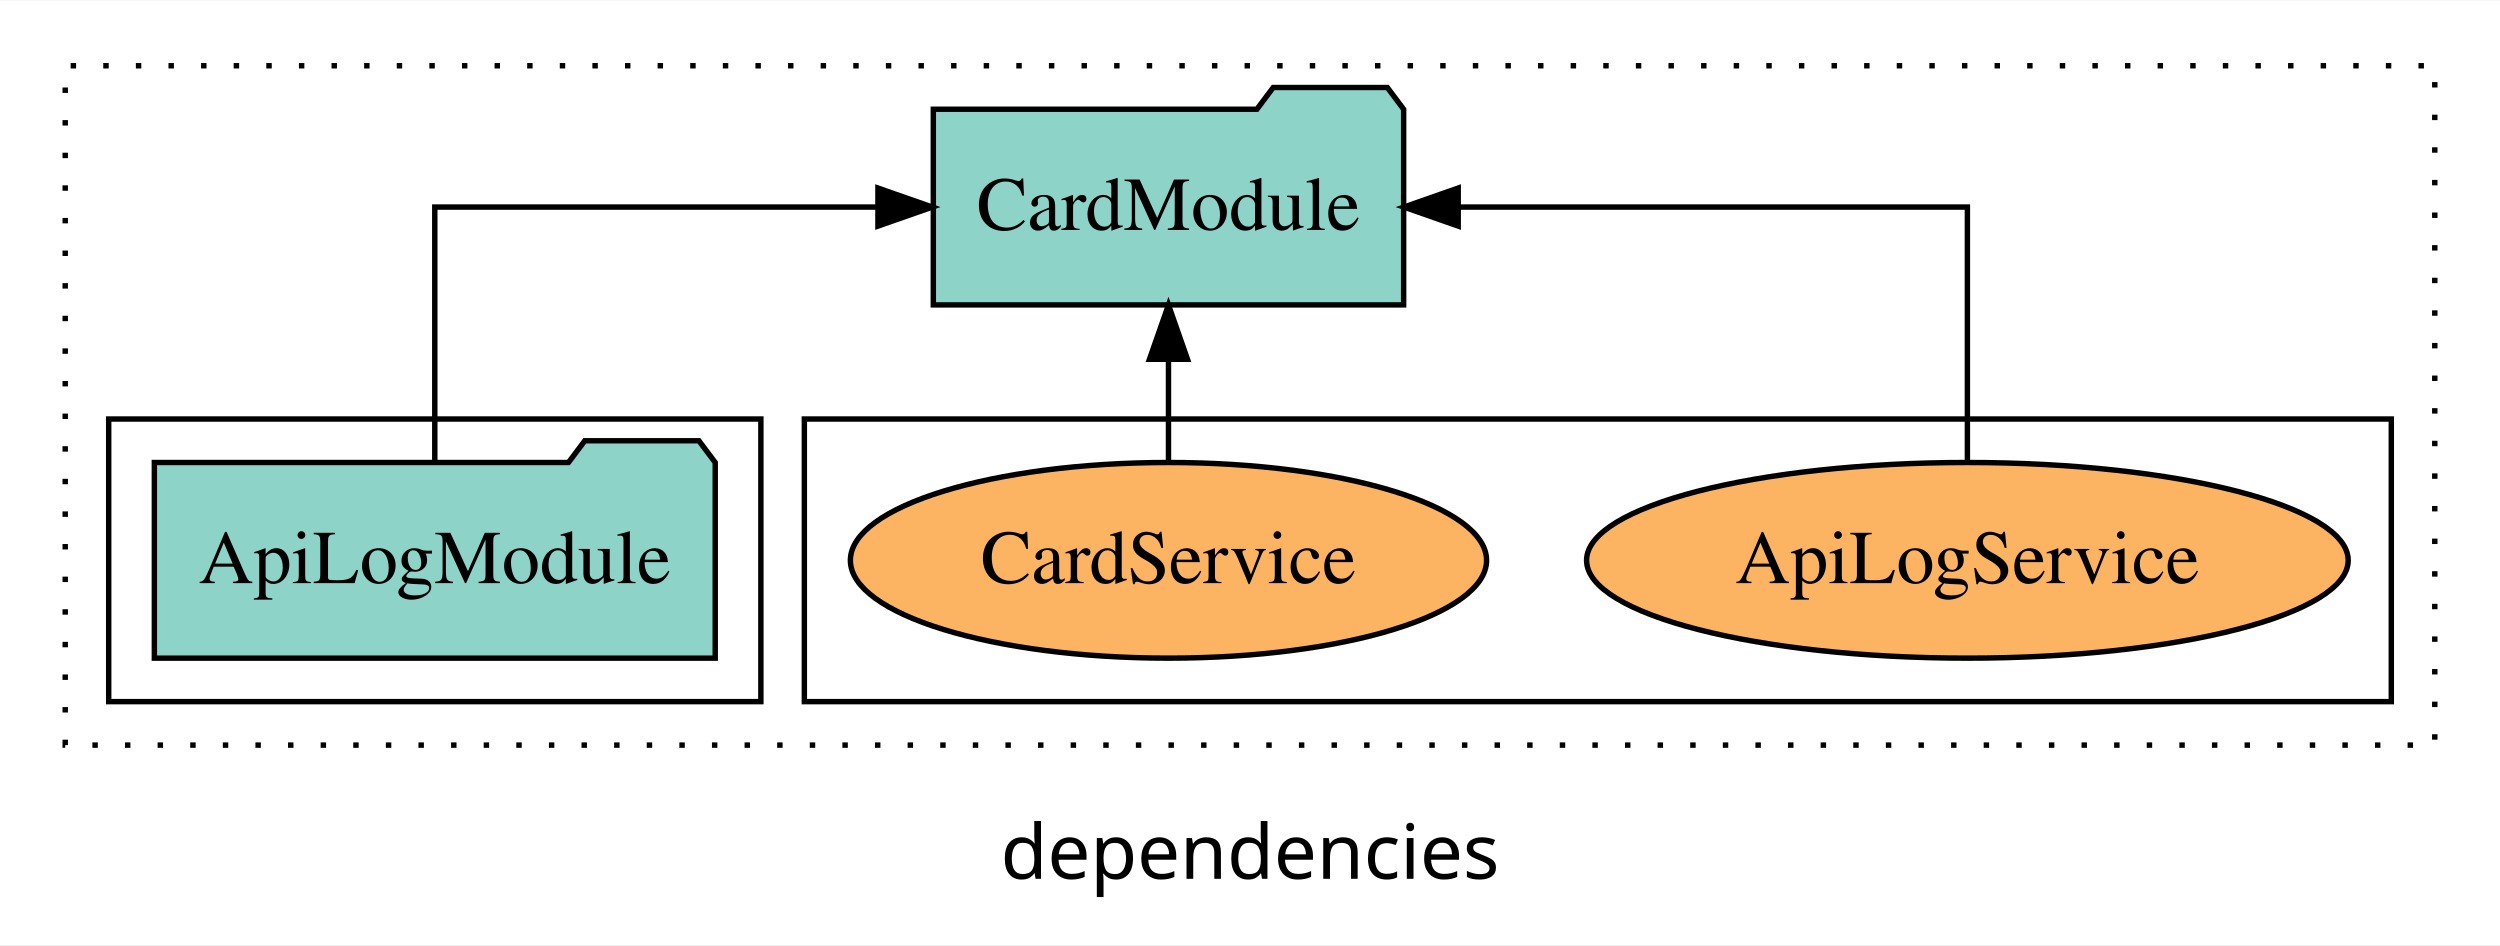
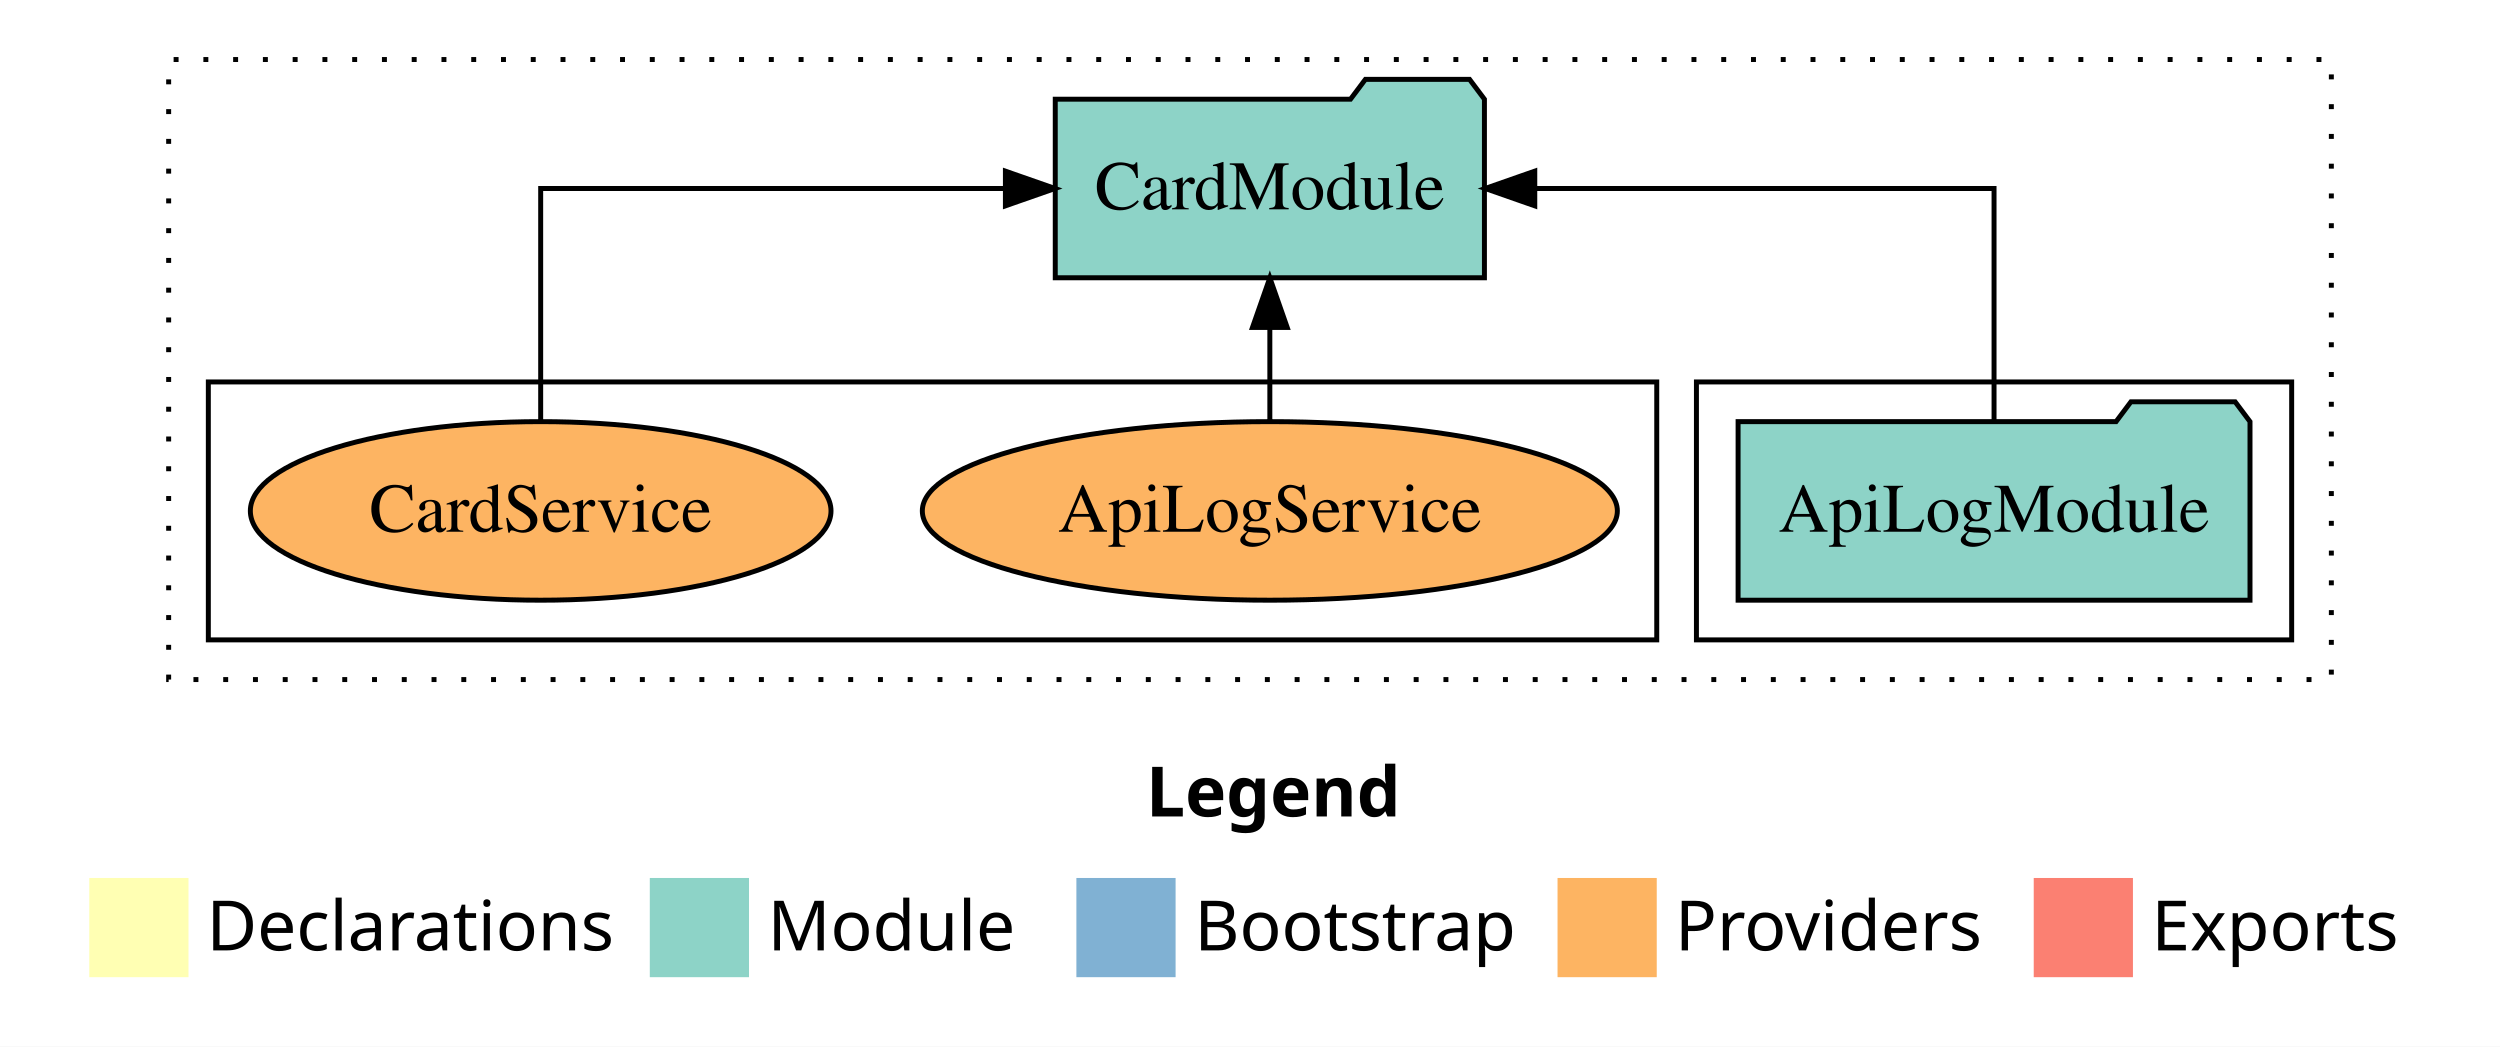
- <svg xmlns="http://www.w3.org/2000/svg" width="460pt" height="174pt" viewBox="0.00 0.00 460.00 173.80">
-   <g id="graph0" class="graph" transform="scale(1 1) rotate(0) translate(4 169.8)">
-     <polygon fill="white" stroke="transparent" points="-4,4 -4,-169.8 456,-169.8 456,4 -4,4" />
-     <text text-anchor="middle" x="226" y="-8.2" font-family="sans-serif" font-size="14.00">dependencies</text>
+ <svg xmlns="http://www.w3.org/2000/svg" width="504pt" height="211pt" viewBox="0.00 0.00 504.00 211.00">
+   <g id="graph0" class="graph" transform="scale(1 1) rotate(0) translate(4 207)">
+     <polygon fill="white" stroke="transparent" points="-4,4 -4,-207 500,-207 500,4 -4,4" />
+     <text text-anchor="start" x="227.01" y="-42.4" font-family="Times-12" font-weight="bold" font-size="14.00">Legend</text>
+     <polygon fill="#ffffb3" stroke="transparent" points="14,-10 14,-30 34,-30 34,-10 14,-10" />
+     <text text-anchor="start" x="37.63" y="-15.4" font-family="Times-12" font-size="14.00">  Declarations</text>
+     <polygon fill="#8dd3c7" stroke="transparent" points="127,-10 127,-30 147,-30 147,-10 127,-10" />
+     <text text-anchor="start" x="150.73" y="-15.4" font-family="Times-12" font-size="14.00">  Module</text>
+     <polygon fill="#80b1d3" stroke="transparent" points="213,-10 213,-30 233,-30 233,-10 213,-10" />
+     <text text-anchor="start" x="236.78" y="-15.4" font-family="Times-12" font-size="14.00">  Bootstrap</text>
+     <polygon fill="#fdb462" stroke="transparent" points="310,-10 310,-30 330,-30 330,-10 310,-10" />
+     <text text-anchor="start" x="333.67" y="-15.4" font-family="Times-12" font-size="14.00">  Providers</text>
+     <polygon fill="#fb8072" stroke="transparent" points="406,-10 406,-30 426,-30 426,-10 406,-10" />
+     <text text-anchor="start" x="429.73" y="-15.4" font-family="Times-12" font-size="14.00">  Exports</text>
    <g id="clust1" class="cluster">
-       <polygon fill="none" stroke="black" stroke-dasharray="1,5" points="8,-32.8 8,-157.8 444,-157.8 444,-32.8 8,-32.8" />
+       <polygon fill="none" stroke="black" stroke-dasharray="1,5" points="30,-70 30,-195 466,-195 466,-70 30,-70" />
+     </g>
+     <g id="clust3" class="cluster">
+       <polygon fill="none" stroke="black" points="338,-78 338,-130 458,-130 458,-78 338,-78" />
    </g>
    <g id="clust6" class="cluster">
-       <polygon fill="none" stroke="black" points="144,-40.8 144,-92.8 436,-92.8 436,-40.8 144,-40.8" />
-     </g>
-     <g id="clust3" class="cluster">
-       <polygon fill="none" stroke="black" points="16,-40.8 16,-92.8 136,-92.8 136,-40.8 16,-40.8" />
+       <polygon fill="none" stroke="black" points="38,-78 38,-130 330,-130 330,-78 38,-78" />
    </g>
    <g id="node1" class="node">
-       <polygon fill="#8dd3c7" stroke="black" points="127.6,-84.8 124.6,-88.8 103.6,-88.8 100.6,-84.8 24.4,-84.8 24.4,-48.8 127.6,-48.8 127.6,-84.8" />
-       <text text-anchor="middle" x="76" y="-62.6" font-family="Times,serif" font-size="14.00">ApiLogModule</text>
+       <polygon fill="#8dd3c7" stroke="black" points="449.6,-122 446.6,-126 425.6,-126 422.6,-122 346.4,-122 346.4,-86 449.6,-86 449.6,-122" />
+       <text text-anchor="middle" x="398" y="-99.8" font-family="Times,serif" font-size="14.00">ApiLogModule</text>
    </g>
    <g id="node2" class="node">
-       <polygon fill="#8dd3c7" stroke="black" points="254.27,-149.8 251.27,-153.8 230.27,-153.8 227.27,-149.8 167.73,-149.8 167.73,-113.8 254.27,-113.8 254.27,-149.8" />
-       <text text-anchor="middle" x="211" y="-127.6" font-family="Times,serif" font-size="14.00">CardModule</text>
+       <polygon fill="#8dd3c7" stroke="black" points="295.26,-187 292.26,-191 271.26,-191 268.26,-187 208.74,-187 208.74,-151 295.26,-151 295.26,-187" />
+       <text text-anchor="middle" x="252" y="-164.8" font-family="Times,serif" font-size="14.00">CardModule</text>
    </g>
    <g id="edge1" class="edge">
-       <path fill="none" stroke="black" d="M76,-84.91C76,-104.14 76,-131.8 76,-131.8 76,-131.8 157.54,-131.8 157.54,-131.8" />
-       <polygon fill="black" stroke="black" points="157.54,-135.3 167.54,-131.8 157.54,-128.3 157.54,-135.3" />
+       <path fill="none" stroke="black" d="M398,-122.11C398,-141.34 398,-169 398,-169 398,-169 305.41,-169 305.41,-169" />
+       <polygon fill="black" stroke="black" points="305.41,-165.5 295.41,-169 305.41,-172.5 305.41,-165.5" />
    </g>
    <g id="node3" class="node">
-       <ellipse fill="#fdb462" stroke="black" cx="358" cy="-66.8" rx="70.07" ry="18" />
-       <text text-anchor="middle" x="358" y="-62.6" font-family="Times,serif" font-size="14.00">ApiLogService</text>
+       <ellipse fill="#fdb462" stroke="black" cx="252" cy="-104" rx="70.06" ry="18" />
+       <text text-anchor="middle" x="252" y="-99.8" font-family="Times,serif" font-size="14.00">ApiLogService</text>
    </g>
    <g id="edge2" class="edge">
-       <path fill="none" stroke="black" d="M358,-84.91C358,-104.14 358,-131.8 358,-131.8 358,-131.8 264.31,-131.8 264.31,-131.8" />
-       <polygon fill="black" stroke="black" points="264.31,-128.3 254.31,-131.8 264.31,-135.3 264.31,-128.3" />
+       <path fill="none" stroke="black" d="M252,-122.11C252,-122.11 252,-140.99 252,-140.99" />
+       <polygon fill="black" stroke="black" points="248.5,-140.99 252,-150.99 255.5,-140.99 248.5,-140.99" />
    </g>
    <g id="node4" class="node">
-       <ellipse fill="#fdb462" stroke="black" cx="211" cy="-66.8" rx="58.53" ry="18" />
-       <text text-anchor="middle" x="211" y="-62.6" font-family="Times,serif" font-size="14.00">CardService</text>
+       <ellipse fill="#fdb462" stroke="black" cx="105" cy="-104" rx="58.53" ry="18" />
+       <text text-anchor="middle" x="105" y="-99.8" font-family="Times,serif" font-size="14.00">CardService</text>
    </g>
    <g id="edge3" class="edge">
-       <path fill="none" stroke="black" d="M211,-84.91C211,-84.91 211,-103.79 211,-103.79" />
-       <polygon fill="black" stroke="black" points="207.5,-103.79 211,-113.79 214.5,-103.79 207.5,-103.79" />
+       <path fill="none" stroke="black" d="M105,-122.11C105,-141.34 105,-169 105,-169 105,-169 198.69,-169 198.69,-169" />
+       <polygon fill="black" stroke="black" points="198.69,-172.5 208.69,-169 198.69,-165.5 198.69,-172.5" />
    </g>
  </g>
</svg>
